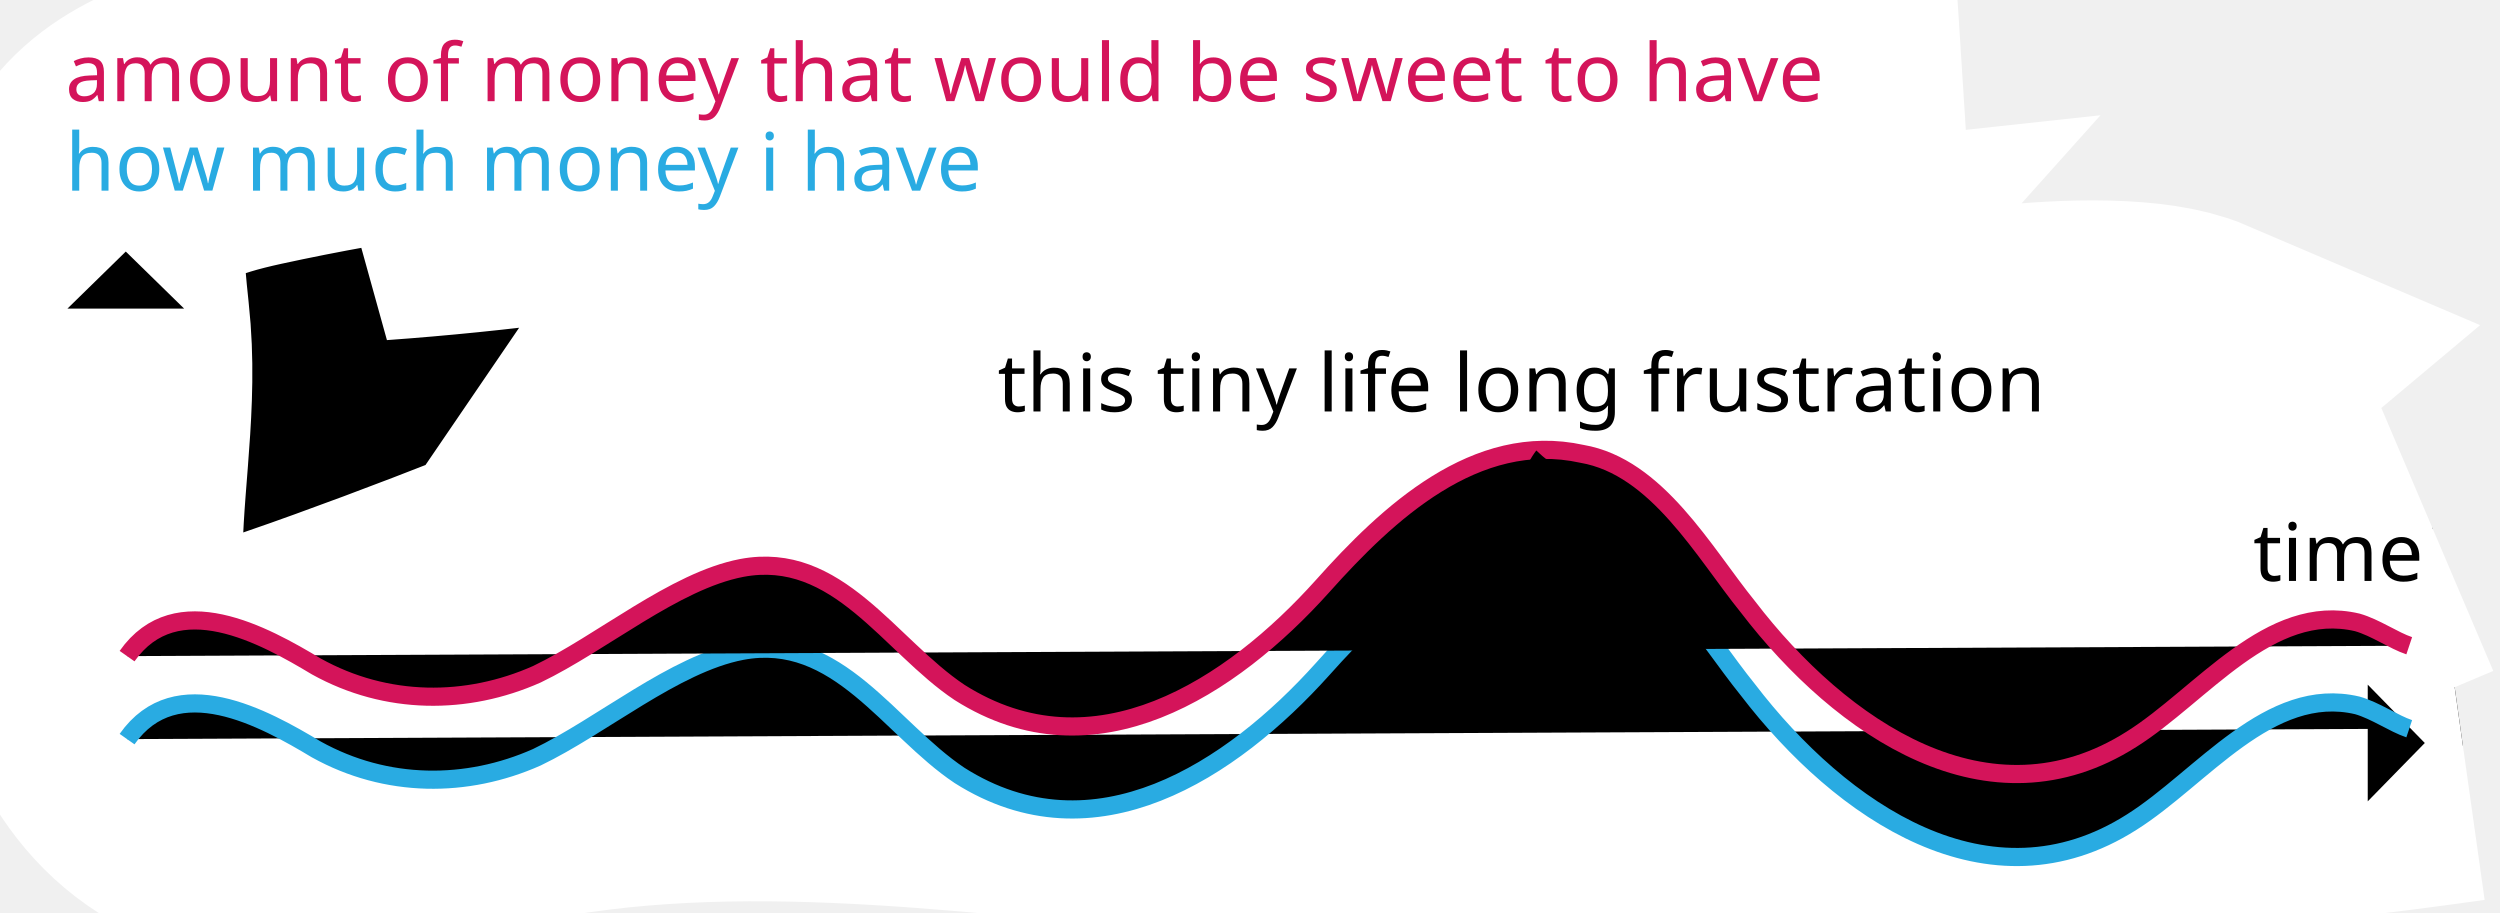
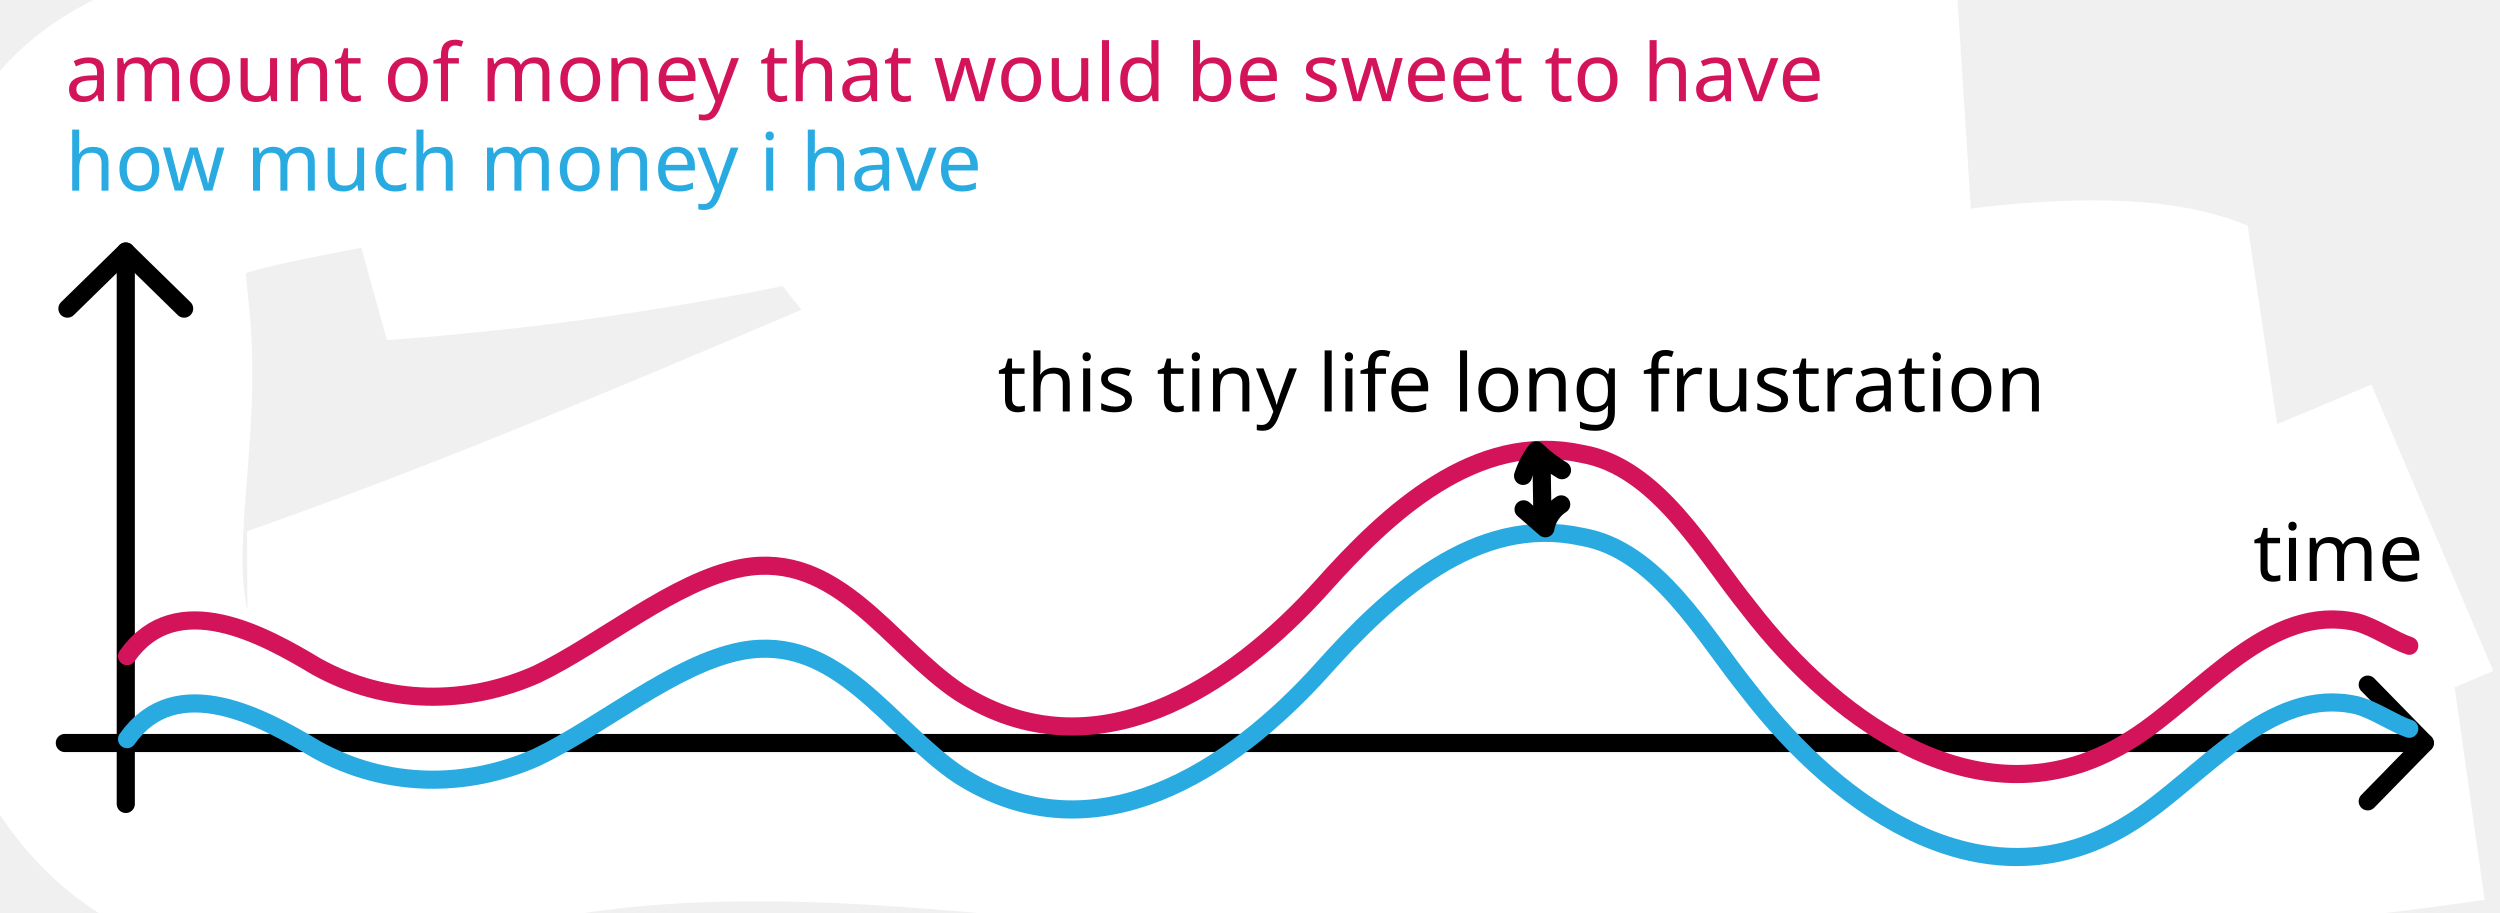
<svg xmlns="http://www.w3.org/2000/svg" version="1.1" id="Layer_1" x="0px" y="0px" viewBox="0 0 964 352" enable-background="new 0 0 964 352" xml:space="preserve">
-   <path stroke="#FFFFFF" stroke-width="120" d="M949.7,287.6  c-161,22.7-324.5,26.9-486.4,12.4c-92.9-8.3-187.7-22.7-278.5-1.2c-38.2,9-81.2,23.6-114.4,2.7c-25.9-16.4-36-49.6-36.8-80.2  c-0.8-30.7,5.5-61.3,3.2-91.9c-1.4-18.2-5.6-37.5,2.5-53.8c10-20.2,34.5-27.7,56.4-32.5c47.9-10.4,96.6-17.3,145.6-20.6  C209.1,38.7,177,55,144.9,71.3c89.1-6.4,177.5-23.3,262.7-50.2c-39.4,12.6-81.7,27.2-105,61.4c130.9-50.3,306.6-61.7,446.6-53.1  C536.8,70,319.3,190.3,115,261.5c65.3,21.9,140.5,13.2,198.4-24.2c32.7-21.1,59.3-50.3,90.3-74s69.2-42.1,107.7-36.4  c-43.3,43.2-88.5,84.5-135.2,123.9c52.9,7.2,102.8-23.8,145.4-56s86.5-68.3,139.5-74c-36.6,40.9-77.8,77.7-122.6,109.4  c27.9,13.1,61.5,3.2,87.3-13.7c25.8-16.9,46.8-40.1,72.3-57.3s116.7-29.1,145-17c-42.1,35.4-142.2,72-184.3,107.4  c-8.5,7.2-17.9,17.7-13.5,27.9c4.3,10.2,18.4,10.7,29.3,9.4c84.3-10.1,185.3-50.2,263.3-83.4" />
-   <path stroke-width="7" d="M50.7,285.1" />
+   <path fill="none" stroke="#FFFFFF" stroke-width="120" stroke-linejoin="bevel" stroke-miterlimit="10" d="M949.7,287.6  c-161,22.7-324.5,26.9-486.4,12.4c-92.9-8.3-187.7-22.7-278.5-1.2c-38.2,9-81.2,23.6-114.4,2.7c-25.9-16.4-36-49.6-36.8-80.2  c-0.8-30.7,5.5-61.3,3.2-91.9c-1.4-18.2-5.6-37.5,2.5-53.8c10-20.2,34.5-27.7,56.4-32.5c47.9-10.4,96.6-17.3,145.6-20.6  C209.1,38.7,177,55,144.9,71.3c89.1-6.4,177.5-23.3,262.7-50.2c-39.4,12.6-81.7,27.2-105,61.4c130.9-50.3,306.6-61.7,446.6-53.1  C536.8,70,319.3,190.3,115,261.5c65.3,21.9,140.5,13.2,198.4-24.2c32.7-21.1,59.3-50.3,90.3-74s69.2-42.1,107.7-36.4  c-43.3,43.2-88.5,84.5-135.2,123.9c52.9,7.2,102.8-23.8,145.4-56s86.5-68.3,139.5-74c-36.6,40.9-77.8,77.7-122.6,109.4  c27.9,13.1,61.5,3.2,87.3-13.7c25.8-16.9,46.8-40.1,72.3-57.3s116.7-29.1,145-17c-42.1,35.4-142.2,72-184.3,107.4  c-8.5,7.2-17.9,17.7-13.5,27.9c4.3,10.2,18.4,10.7,29.3,9.4c84.3-10.1,185.3-50.2,263.3-83.4" />
+   <path fill="none" stroke="#000000" stroke-width="7" stroke-linecap="round" stroke-miterlimit="10" d="M50.7,285.1" />
  <g>
-     <line stroke-width="7" x1="48.5" y1="310" x2="48.5" y2="97" />
-     <polyline stroke-width="7" points="   26,119 48.5,97 71,119  " />
+     <line fill="none" stroke="#000000" stroke-width="7" stroke-linecap="round" stroke-linejoin="round" stroke-miterlimit="10" x1="48.5" y1="310" x2="48.5" y2="97" />
+     <polyline fill="none" stroke="#000000" stroke-width="7" stroke-linecap="round" stroke-linejoin="round" stroke-miterlimit="10" points="   26,119 48.5,97 71,119  " />
  </g>
  <g>
-     <line stroke-width="7" x1="25" y1="286.5" x2="935" y2="286.5" />
-     <polyline stroke-width="7" points="   913,264 935,286.5 913,309  " />
+     <line fill="none" stroke="#000000" stroke-width="7" stroke-linecap="round" stroke-linejoin="round" stroke-miterlimit="10" x1="25" y1="286.5" x2="935" y2="286.5" />
+     <polyline fill="none" stroke="#000000" stroke-width="7" stroke-linecap="round" stroke-linejoin="round" stroke-miterlimit="10" points="   913,264 935,286.5 913,309  " />
    <text transform="matrix(1 0 0 1 868.792 223.9991)" font-family="'PermanentMarker'" font-size="31">time</text>
  </g>
  <g>
    <text transform="matrix(1 0 0 1 25.1953 73.5244)" fill="#29ABE2" font-family="'PermanentMarker'" font-size="31">how much money i have</text>
  </g>
-   <path stroke="#29ABE2" stroke-width="7" d="M49,285c19-27,53-8,73,4  c27,15,58,15,85,3c25-12,53-36,79-41c37-7,57,30,84,48c52,33,105-2,140-41c25-28,59-60,100-51c29,5,47,38,64,59c36,47,93,86,148,51  c27-17,53-53,87-45c7,2,14,7,20,9" />
+   <path fill="none" stroke="#29ABE2" stroke-width="7" stroke-linecap="round" stroke-miterlimit="10" d="M49,285c19-27,53-8,73,4  c27,15,58,15,85,3c25-12,53-36,79-41c37-7,57,30,84,48c52,33,105-2,140-41c25-28,59-60,100-51c29,5,47,38,64,59c36,47,93,86,148,51  c27-17,53-53,87-45c7,2,14,7,20,9" />
  <g>
    <text transform="matrix(1 0 0 1 25.1953 39.0264)" fill="#D4145A" font-family="'PermanentMarker'" font-size="31">amount of money that would be sweet to have</text>
  </g>
-   <path stroke="#D4145A" stroke-width="7" d="M49,253c19-27,53-8,73,4  c27,15,58,15,85,3c25-12,53-36,79-41c37-7,57,30,84,48c52,33,105-2,140-41c25-28,59-60,100-51c29,5,47,38,64,59c36,47,93,86,148,51  c27-17,53-53,87-45c7,2,14,7,20,9" />
+   <path fill="none" stroke="#D4145A" stroke-width="7" stroke-linecap="round" stroke-miterlimit="10" d="M49,253c19-27,53-8,73,4  c27,15,58,15,85,3c25-12,53-36,79-41c37-7,57,30,84,48c52,33,105-2,140-41c25-28,59-60,100-51c29,5,47,38,64,59c36,47,93,86,148,51  c27-17,53-53,87-45c7,2,14,7,20,9" />
  <g>
-     <path stroke-width="7" d="   M594.4,176.1c0.1,10,0.3,15.9,0.4,25.9" />
-     <path stroke-width="7" d="   M587.5,196.4c2.8,2.4,5.6,4.9,8.4,7.3c0.6-3.7,2.9-7.2,6.1-9.2" />
-     <path stroke-width="7" d="   M587.3,183.5c1.1-3.5,2.9-6.9,5.1-9.8c3,2.9,6.3,5.5,9.9,7.6" />
+     <path fill="none" stroke="#000000" stroke-width="7" stroke-linecap="round" stroke-linejoin="round" stroke-miterlimit="10" d="   M594.4,176.1c0.1,10,0.3,15.9,0.4,25.9" />
+     <path fill="none" stroke="#000000" stroke-width="7" stroke-linecap="round" stroke-linejoin="round" stroke-miterlimit="10" d="   M587.5,196.4c2.8,2.4,5.6,4.9,8.4,7.3c0.6-3.7,2.9-7.2,6.1-9.2" />
+     <path fill="none" stroke="#000000" stroke-width="7" stroke-linecap="round" stroke-linejoin="round" stroke-miterlimit="10" d="   M587.3,183.5c1.1-3.5,2.9-6.9,5.1-9.8c3,2.9,6.3,5.5,9.9,7.6" />
  </g>
  <g>
    <g>
      <text transform="matrix(1 0 0 1 384.6667 158.6665)" font-family="'PermanentMarker'" font-size="31">this tiny life long frustration</text>
    </g>
  </g>
</svg>
